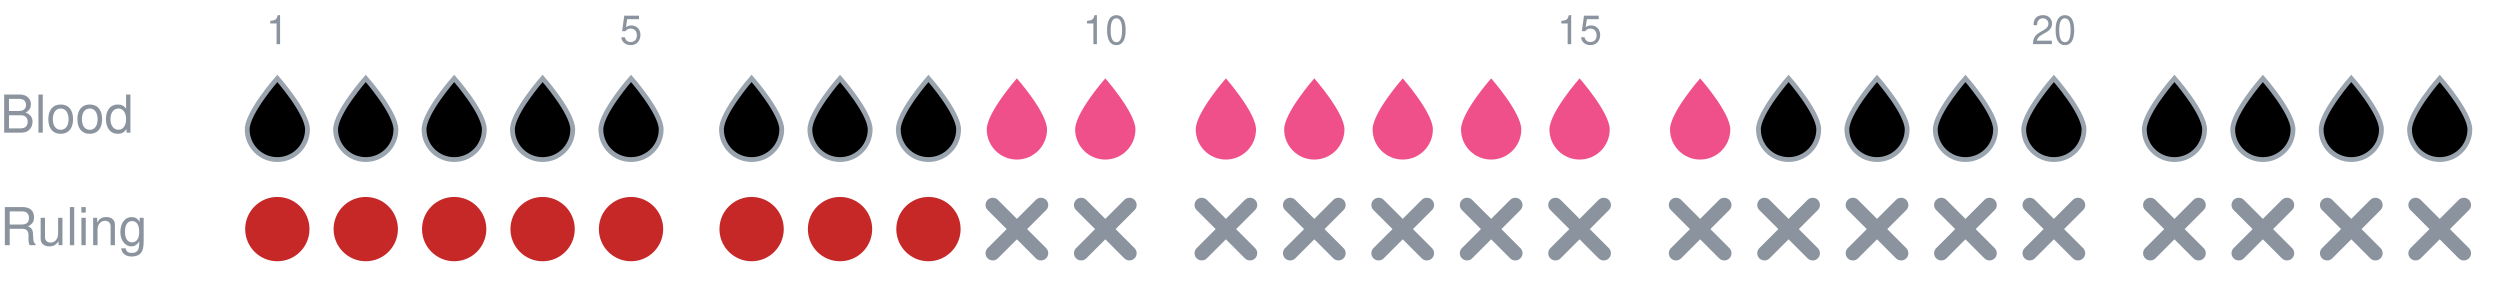
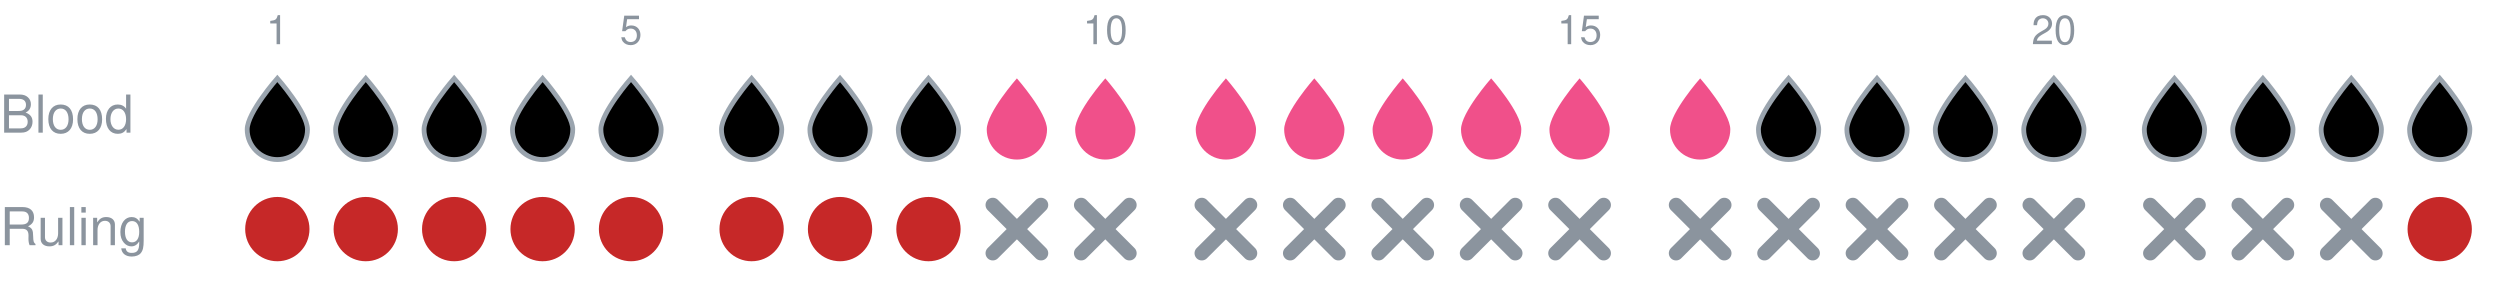
<svg xmlns="http://www.w3.org/2000/svg" width="622" height="74" viewBox="0 0 622 74" font-family="Segoe UI, Helvetica, Arial, sans-serif" fill="#8b949e">
  <text x="69" y="11" font-size="10" text-anchor="middle">1</text>
  <text x="157" y="11" font-size="10" text-anchor="middle">5</text>
  <text x="275" y="11" font-size="10" text-anchor="middle">10</text>
  <text x="393" y="11" font-size="10" text-anchor="middle">15</text>
  <text x="511" y="11" font-size="10" text-anchor="middle">20</text>
  <text x="0" y="33" font-size="13">Blood</text>
  <g transform="translate(58,18)">
    <path d="M11 1.5 C11 1.5 3.5 10 3.5 14.2 a7.5 7.5 0 0 0 15 0 C18.5 10 11 1.5 11 1.5 Z" fill="#000000" stroke="#9aa4ae" stroke-width="1.2" />
  </g>
  <g transform="translate(80,18)">
    <path d="M11 1.5 C11 1.5 3.5 10 3.5 14.2 a7.5 7.5 0 0 0 15 0 C18.5 10 11 1.5 11 1.5 Z" fill="#000000" stroke="#9aa4ae" stroke-width="1.2" />
  </g>
  <g transform="translate(102,18)">
    <path d="M11 1.5 C11 1.5 3.5 10 3.5 14.2 a7.5 7.5 0 0 0 15 0 C18.5 10 11 1.5 11 1.5 Z" fill="#000000" stroke="#9aa4ae" stroke-width="1.2" />
  </g>
  <g transform="translate(124,18)">
    <path d="M11 1.5 C11 1.5 3.5 10 3.5 14.2 a7.5 7.5 0 0 0 15 0 C18.5 10 11 1.5 11 1.5 Z" fill="#000000" stroke="#9aa4ae" stroke-width="1.2" />
  </g>
  <g transform="translate(146,18)">
    <path d="M11 1.5 C11 1.5 3.5 10 3.5 14.2 a7.5 7.5 0 0 0 15 0 C18.5 10 11 1.5 11 1.5 Z" fill="#000000" stroke="#9aa4ae" stroke-width="1.2" />
  </g>
  <g transform="translate(176,18)">
    <path d="M11 1.5 C11 1.5 3.5 10 3.5 14.2 a7.5 7.5 0 0 0 15 0 C18.5 10 11 1.5 11 1.5 Z" fill="#000000" stroke="#9aa4ae" stroke-width="1.2" />
  </g>
  <g transform="translate(198,18)">
    <path d="M11 1.5 C11 1.5 3.5 10 3.5 14.2 a7.5 7.5 0 0 0 15 0 C18.5 10 11 1.5 11 1.5 Z" fill="#000000" stroke="#9aa4ae" stroke-width="1.2" />
  </g>
  <g transform="translate(220,18)">
    <path d="M11 1.5 C11 1.5 3.5 10 3.5 14.2 a7.5 7.5 0 0 0 15 0 C18.5 10 11 1.5 11 1.5 Z" fill="#000000" stroke="#9aa4ae" stroke-width="1.2" />
  </g>
  <g transform="translate(242,18)">
    <path d="M11 1.5 C11 1.5 3.5 10 3.5 14.2 a7.5 7.5 0 0 0 15 0 C18.5 10 11 1.5 11 1.5 Z" fill="#f0508a" />
  </g>
  <g transform="translate(264,18)">
    <path d="M11 1.5 C11 1.5 3.5 10 3.5 14.2 a7.5 7.5 0 0 0 15 0 C18.5 10 11 1.5 11 1.5 Z" fill="#f0508a" />
  </g>
  <g transform="translate(294,18)">
    <path d="M11 1.5 C11 1.5 3.5 10 3.5 14.2 a7.5 7.5 0 0 0 15 0 C18.5 10 11 1.5 11 1.5 Z" fill="#f0508a" />
  </g>
  <g transform="translate(316,18)">
    <path d="M11 1.5 C11 1.5 3.5 10 3.5 14.2 a7.5 7.5 0 0 0 15 0 C18.5 10 11 1.5 11 1.5 Z" fill="#f0508a" />
  </g>
  <g transform="translate(338,18)">
    <path d="M11 1.5 C11 1.5 3.5 10 3.5 14.2 a7.5 7.5 0 0 0 15 0 C18.5 10 11 1.5 11 1.5 Z" fill="#f0508a" />
  </g>
  <g transform="translate(360,18)">
    <path d="M11 1.5 C11 1.5 3.5 10 3.5 14.2 a7.5 7.5 0 0 0 15 0 C18.5 10 11 1.5 11 1.5 Z" fill="#f0508a" />
  </g>
  <g transform="translate(382,18)">
    <path d="M11 1.5 C11 1.5 3.5 10 3.5 14.2 a7.5 7.5 0 0 0 15 0 C18.5 10 11 1.5 11 1.5 Z" fill="#f0508a" />
  </g>
  <g transform="translate(412,18)">
    <path d="M11 1.5 C11 1.5 3.5 10 3.5 14.2 a7.5 7.5 0 0 0 15 0 C18.5 10 11 1.5 11 1.5 Z" fill="#f0508a" />
  </g>
  <g transform="translate(434,18)">
    <path d="M11 1.5 C11 1.5 3.5 10 3.5 14.2 a7.5 7.5 0 0 0 15 0 C18.5 10 11 1.5 11 1.5 Z" fill="#000000" stroke="#9aa4ae" stroke-width="1.2" />
  </g>
  <g transform="translate(456,18)">
    <path d="M11 1.5 C11 1.5 3.5 10 3.5 14.2 a7.5 7.5 0 0 0 15 0 C18.5 10 11 1.5 11 1.5 Z" fill="#000000" stroke="#9aa4ae" stroke-width="1.2" />
  </g>
  <g transform="translate(478,18)">
    <path d="M11 1.5 C11 1.5 3.5 10 3.5 14.2 a7.5 7.5 0 0 0 15 0 C18.5 10 11 1.5 11 1.5 Z" fill="#000000" stroke="#9aa4ae" stroke-width="1.2" />
  </g>
  <g transform="translate(500,18)">
    <path d="M11 1.5 C11 1.5 3.5 10 3.5 14.2 a7.5 7.5 0 0 0 15 0 C18.5 10 11 1.5 11 1.5 Z" fill="#000000" stroke="#9aa4ae" stroke-width="1.2" />
  </g>
  <g transform="translate(530,18)">
    <path d="M11 1.5 C11 1.5 3.5 10 3.5 14.2 a7.5 7.5 0 0 0 15 0 C18.5 10 11 1.5 11 1.5 Z" fill="#000000" stroke="#9aa4ae" stroke-width="1.2" />
  </g>
  <g transform="translate(552,18)">
    <path d="M11 1.5 C11 1.5 3.5 10 3.5 14.2 a7.5 7.5 0 0 0 15 0 C18.5 10 11 1.5 11 1.5 Z" fill="#000000" stroke="#9aa4ae" stroke-width="1.2" />
  </g>
  <g transform="translate(574,18)">
    <path d="M11 1.5 C11 1.5 3.5 10 3.5 14.2 a7.5 7.5 0 0 0 15 0 C18.5 10 11 1.5 11 1.5 Z" fill="#000000" stroke="#9aa4ae" stroke-width="1.2" />
  </g>
  <g transform="translate(596,18)">
    <path d="M11 1.5 C11 1.5 3.5 10 3.5 14.2 a7.5 7.5 0 0 0 15 0 C18.5 10 11 1.5 11 1.5 Z" fill="#000000" stroke="#9aa4ae" stroke-width="1.2" />
  </g>
  <text x="0" y="61" font-size="13">Ruling</text>
  <g transform="translate(58,46)">
    <circle cx="11" cy="11" r="8" fill="#c62828" />
  </g>
  <g transform="translate(80,46)">
    <circle cx="11" cy="11" r="8" fill="#c62828" />
  </g>
  <g transform="translate(102,46)">
    <circle cx="11" cy="11" r="8" fill="#c62828" />
  </g>
  <g transform="translate(124,46)">
    <circle cx="11" cy="11" r="8" fill="#c62828" />
  </g>
  <g transform="translate(146,46)">
    <circle cx="11" cy="11" r="8" fill="#c62828" />
  </g>
  <g transform="translate(176,46)">
    <circle cx="11" cy="11" r="8" fill="#c62828" />
  </g>
  <g transform="translate(198,46)">
    <circle cx="11" cy="11" r="8" fill="#c62828" />
  </g>
  <g transform="translate(220,46)">
    <circle cx="11" cy="11" r="8" fill="#c62828" />
  </g>
  <g transform="translate(242,46)">
    <g stroke="#8b949e" stroke-width="3.6" stroke-linecap="round">
      <line x1="5" y1="5" x2="17" y2="17" />
      <line x1="17" y1="5" x2="5" y2="17" />
    </g>
  </g>
  <g transform="translate(264,46)">
    <g stroke="#8b949e" stroke-width="3.6" stroke-linecap="round">
      <line x1="5" y1="5" x2="17" y2="17" />
      <line x1="17" y1="5" x2="5" y2="17" />
    </g>
  </g>
  <g transform="translate(294,46)">
    <g stroke="#8b949e" stroke-width="3.6" stroke-linecap="round">
      <line x1="5" y1="5" x2="17" y2="17" />
      <line x1="17" y1="5" x2="5" y2="17" />
    </g>
  </g>
  <g transform="translate(316,46)">
    <g stroke="#8b949e" stroke-width="3.6" stroke-linecap="round">
      <line x1="5" y1="5" x2="17" y2="17" />
      <line x1="17" y1="5" x2="5" y2="17" />
    </g>
  </g>
  <g transform="translate(338,46)">
    <g stroke="#8b949e" stroke-width="3.6" stroke-linecap="round">
      <line x1="5" y1="5" x2="17" y2="17" />
      <line x1="17" y1="5" x2="5" y2="17" />
    </g>
  </g>
  <g transform="translate(360,46)">
    <g stroke="#8b949e" stroke-width="3.6" stroke-linecap="round">
      <line x1="5" y1="5" x2="17" y2="17" />
      <line x1="17" y1="5" x2="5" y2="17" />
    </g>
  </g>
  <g transform="translate(382,46)">
    <g stroke="#8b949e" stroke-width="3.6" stroke-linecap="round">
      <line x1="5" y1="5" x2="17" y2="17" />
      <line x1="17" y1="5" x2="5" y2="17" />
    </g>
  </g>
  <g transform="translate(412,46)">
    <g stroke="#8b949e" stroke-width="3.6" stroke-linecap="round">
      <line x1="5" y1="5" x2="17" y2="17" />
      <line x1="17" y1="5" x2="5" y2="17" />
    </g>
  </g>
  <g transform="translate(434,46)">
    <g stroke="#8b949e" stroke-width="3.6" stroke-linecap="round">
      <line x1="5" y1="5" x2="17" y2="17" />
      <line x1="17" y1="5" x2="5" y2="17" />
    </g>
  </g>
  <g transform="translate(456,46)">
    <g stroke="#8b949e" stroke-width="3.6" stroke-linecap="round">
      <line x1="5" y1="5" x2="17" y2="17" />
      <line x1="17" y1="5" x2="5" y2="17" />
    </g>
  </g>
  <g transform="translate(478,46)">
    <g stroke="#8b949e" stroke-width="3.6" stroke-linecap="round">
      <line x1="5" y1="5" x2="17" y2="17" />
      <line x1="17" y1="5" x2="5" y2="17" />
    </g>
  </g>
  <g transform="translate(500,46)">
    <g stroke="#8b949e" stroke-width="3.6" stroke-linecap="round">
      <line x1="5" y1="5" x2="17" y2="17" />
      <line x1="17" y1="5" x2="5" y2="17" />
    </g>
  </g>
  <g transform="translate(530,46)">
    <g stroke="#8b949e" stroke-width="3.6" stroke-linecap="round">
      <line x1="5" y1="5" x2="17" y2="17" />
      <line x1="17" y1="5" x2="5" y2="17" />
    </g>
  </g>
  <g transform="translate(552,46)">
    <g stroke="#8b949e" stroke-width="3.6" stroke-linecap="round">
      <line x1="5" y1="5" x2="17" y2="17" />
      <line x1="17" y1="5" x2="5" y2="17" />
    </g>
  </g>
  <g transform="translate(574,46)">
    <g stroke="#8b949e" stroke-width="3.6" stroke-linecap="round">
      <line x1="5" y1="5" x2="17" y2="17" />
      <line x1="17" y1="5" x2="5" y2="17" />
    </g>
  </g>
  <g transform="translate(596,46)">
-     <g stroke="#8b949e" stroke-width="3.6" stroke-linecap="round">
-       <line x1="5" y1="5" x2="17" y2="17" />
-       <line x1="17" y1="5" x2="5" y2="17" />
-     </g>
+     <circle cx="11" cy="11" r="8" fill="#c62828" />
  </g>
</svg>
